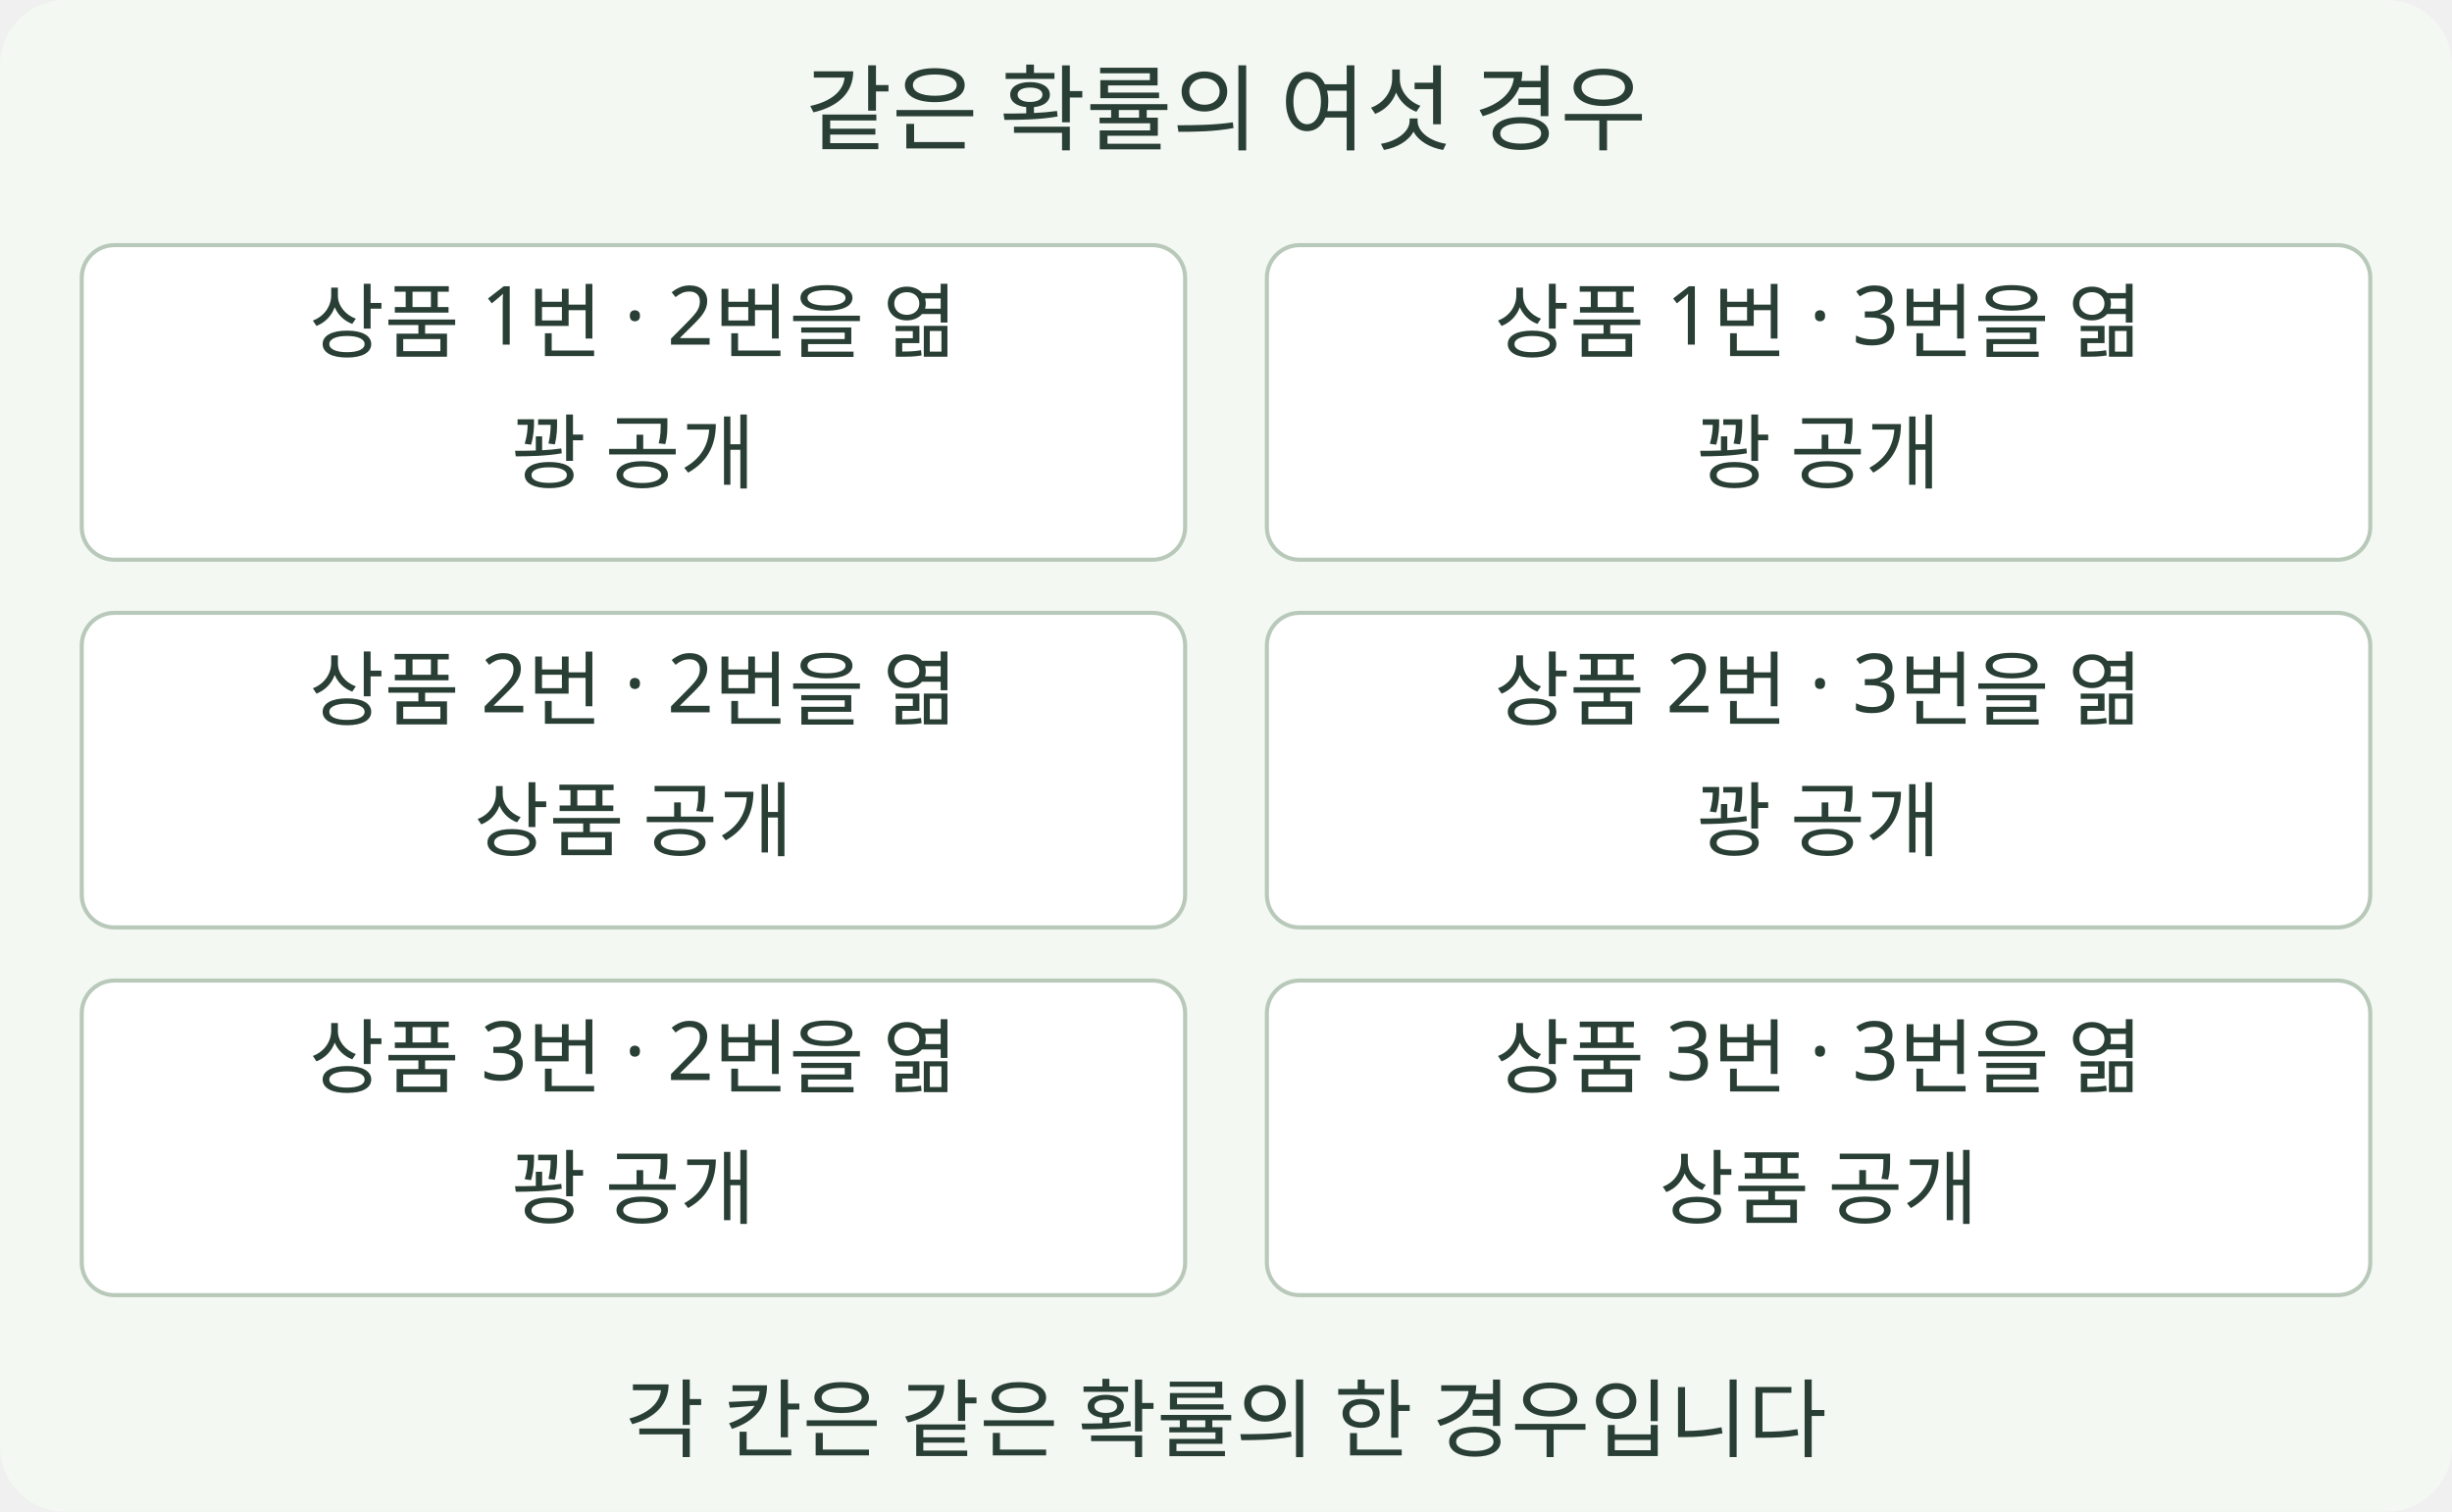
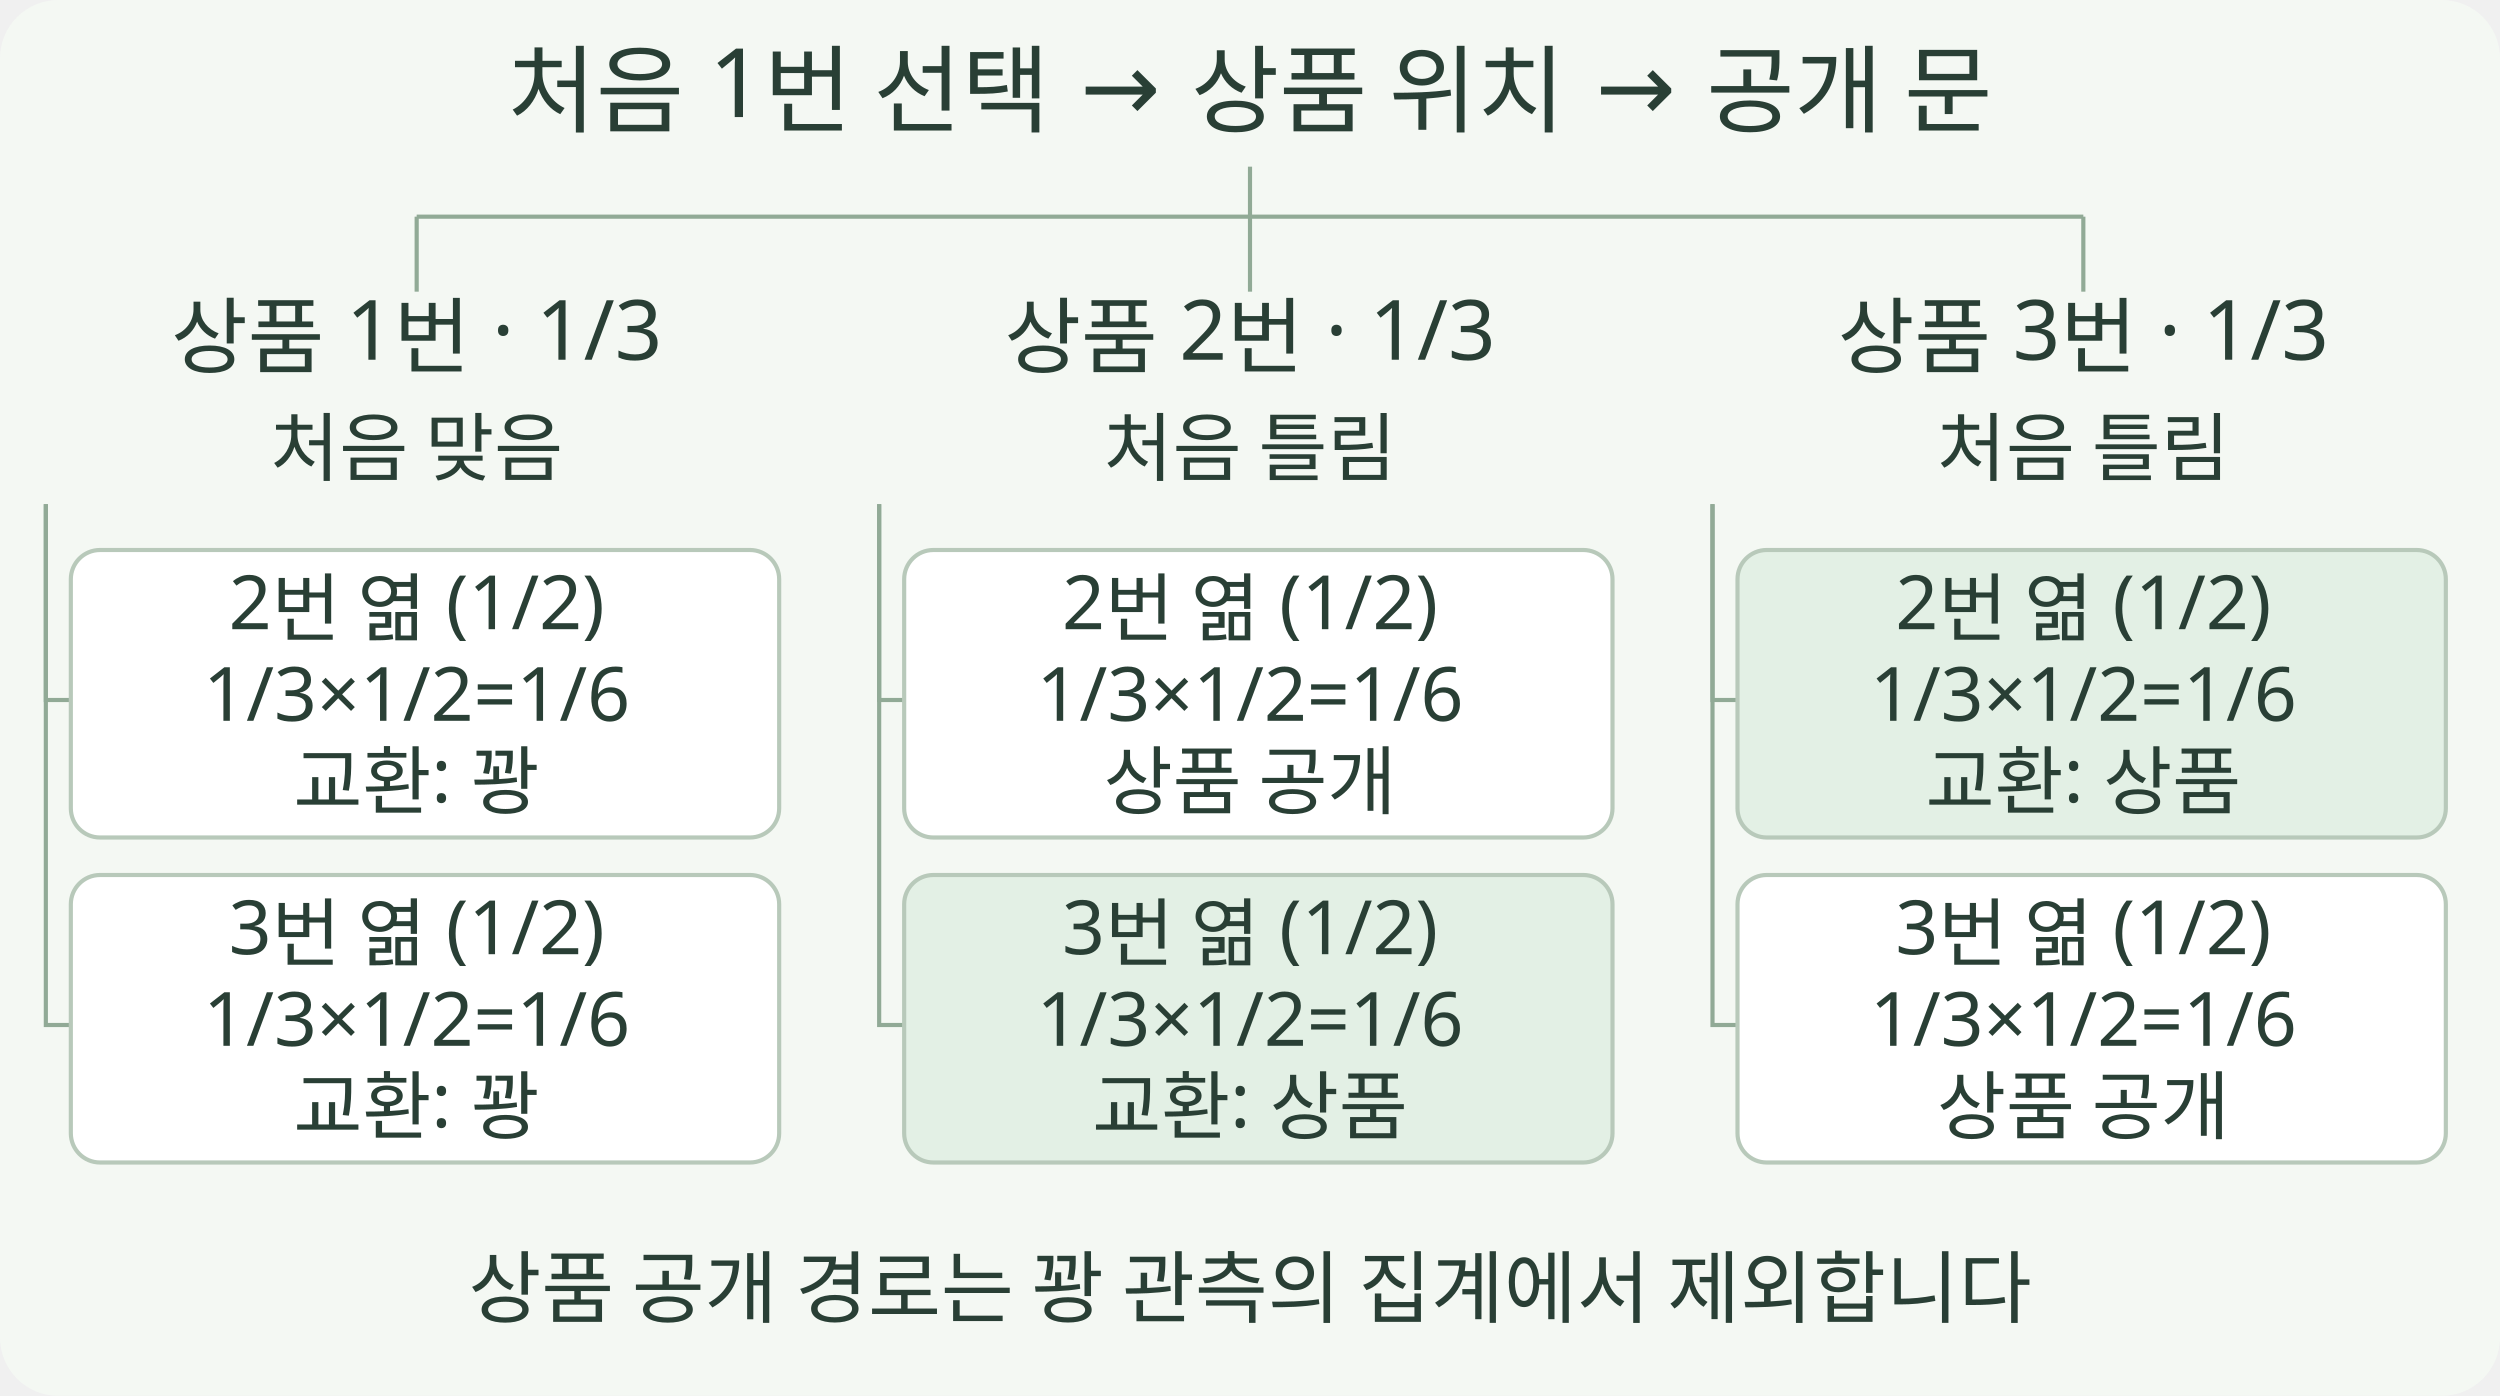
- <svg xmlns="http://www.w3.org/2000/svg" viewBox="0 0 600 370" role="img" aria-labelledby="title desc">
-   <rect width="600" height="370" rx="16" fill="#f4f8f3" />
+ <svg xmlns="http://www.w3.org/2000/svg" viewBox="0 0 600 335" role="img" aria-labelledby="title desc">
+   <rect width="600" height="335" rx="14" fill="#f4f8f3" />
  <g font-family="system-ui,Malgun Gothic,sans-serif" fill="#293f35">
-     <text x="300" y="35" font-size="23" text-anchor="middle">같은 확률의 여섯 경우</text>
-     <rect x="20" y="60" width="270" height="77" rx="8" fill="#fff" stroke="#b8c9ba" />
-     <text x="155" y="86" font-size="20" text-anchor="middle">상품 1번 · 2번을 엶</text>
-     <text x="155" y="118" font-size="20" text-anchor="middle">꽝 공개</text>
-     <rect x="310" y="60" width="270" height="77" rx="8" fill="#fff" stroke="#b8c9ba" />
-     <text x="445" y="86" font-size="20" text-anchor="middle">상품 1번 · 3번을 엶</text>
-     <text x="445" y="118" font-size="20" text-anchor="middle">꽝 공개</text>
-     <rect x="20" y="150" width="270" height="77" rx="8" fill="#fff" stroke="#b8c9ba" />
-     <text x="155" y="176" font-size="20" text-anchor="middle">상품 2번 · 2번을 엶</text>
-     <text x="155" y="208" font-size="20" text-anchor="middle">상품 공개</text>
-     <rect x="310" y="150" width="270" height="77" rx="8" fill="#fff" stroke="#b8c9ba" />
-     <text x="445" y="176" font-size="20" text-anchor="middle">상품 2번 · 3번을 엶</text>
-     <text x="445" y="208" font-size="20" text-anchor="middle">꽝 공개</text>
-     <rect x="20" y="240" width="270" height="77" rx="8" fill="#fff" stroke="#b8c9ba" />
-     <text x="155" y="266" font-size="20" text-anchor="middle">상품 3번 · 2번을 엶</text>
-     <text x="155" y="298" font-size="20" text-anchor="middle">꽝 공개</text>
-     <rect x="310" y="240" width="270" height="77" rx="8" fill="#fff" stroke="#b8c9ba" />
-     <text x="445" y="266" font-size="20" text-anchor="middle">상품 3번 · 3번을 엶</text>
-     <text x="445" y="298" font-size="20" text-anchor="middle">상품 공개</text>
-     <text x="300" y="355" font-size="21" text-anchor="middle">각 칸은 같은 확률의 한 경우입니다</text>
+     <text x="300" y="30" text-anchor="middle" font-size="23">처음 1번 선택 → 상품 위치 → 공개 문</text>
+     <path d="M300 40V52M100.0 52H500.0" stroke="#91aa96" fill="none" />
+     <path d="M100.0 52V70" stroke="#91aa96" />
+     <text x="100.0" y="88" text-anchor="middle" font-size="20">상품 1번 · 1/3</text>
+     <text x="100.0" y="114" text-anchor="middle" font-size="18">처음 맞음</text>
+     <path d="M11.0 121V168H17.0" stroke="#91aa96" fill="none" />
+     <rect x="17.0" y="132" width="170" height="69" rx="7" fill="#fff" stroke="#b8c9ba" />
+     <text x="100.0" y="151" text-anchor="middle" font-size="18">2번 엶 (1/2)</text>
+     <text x="100.0" y="173" text-anchor="middle" font-size="18">1/3×1/2=1/6</text>
+     <text x="100.0" y="194" text-anchor="middle" font-size="18">교환: 꽝</text>
+     <path d="M11.0 121V246H17.0" stroke="#91aa96" fill="none" />
+     <rect x="17.0" y="210" width="170" height="69" rx="7" fill="#fff" stroke="#b8c9ba" />
+     <text x="100.0" y="229" text-anchor="middle" font-size="18">3번 엶 (1/2)</text>
+     <text x="100.0" y="251" text-anchor="middle" font-size="18">1/3×1/2=1/6</text>
+     <text x="100.0" y="272" text-anchor="middle" font-size="18">교환: 꽝</text>
+     <path d="M300.0 52V70" stroke="#91aa96" />
+     <text x="300.0" y="88" text-anchor="middle" font-size="20">상품 2번 · 1/3</text>
+     <text x="300.0" y="114" text-anchor="middle" font-size="18">처음 틀림</text>
+     <path d="M211.0 121V168H217.0" stroke="#91aa96" fill="none" />
+     <rect x="217.0" y="132" width="170" height="69" rx="7" fill="#fff" stroke="#b8c9ba" />
+     <text x="300.0" y="151" text-anchor="middle" font-size="18">2번 엶 (1/2)</text>
+     <text x="300.0" y="173" text-anchor="middle" font-size="18">1/3×1/2=1/6</text>
+     <text x="300.0" y="194" text-anchor="middle" font-size="18">상품 공개</text>
+     <path d="M211.0 121V246H217.0" stroke="#91aa96" fill="none" />
+     <rect x="217.0" y="210" width="170" height="69" rx="7" fill="#e3f0e5" stroke="#b8c9ba" />
+     <text x="300.0" y="229" text-anchor="middle" font-size="18">3번 엶 (1/2)</text>
+     <text x="300.0" y="251" text-anchor="middle" font-size="18">1/3×1/2=1/6</text>
+     <text x="300.0" y="272" text-anchor="middle" font-size="18">교환: 상품</text>
+     <path d="M500.0 52V70" stroke="#91aa96" />
+     <text x="500.0" y="88" text-anchor="middle" font-size="20">상품 3번 · 1/3</text>
+     <text x="500.0" y="114" text-anchor="middle" font-size="18">처음 틀림</text>
+     <path d="M411.0 121V168H417.0" stroke="#91aa96" fill="none" />
+     <rect x="417.0" y="132" width="170" height="69" rx="7" fill="#e3f0e5" stroke="#b8c9ba" />
+     <text x="500.0" y="151" text-anchor="middle" font-size="18">2번 엶 (1/2)</text>
+     <text x="500.0" y="173" text-anchor="middle" font-size="18">1/3×1/2=1/6</text>
+     <text x="500.0" y="194" text-anchor="middle" font-size="18">교환: 상품</text>
+     <path d="M411.0 121V246H417.0" stroke="#91aa96" fill="none" />
+     <rect x="417.0" y="210" width="170" height="69" rx="7" fill="#fff" stroke="#b8c9ba" />
+     <text x="500.0" y="229" text-anchor="middle" font-size="18">3번 엶 (1/2)</text>
+     <text x="500.0" y="251" text-anchor="middle" font-size="18">1/3×1/2=1/6</text>
+     <text x="500.0" y="272" text-anchor="middle" font-size="18">상품 공개</text>
+     <text x="300" y="316" text-anchor="middle" font-size="19">상품 공개 경로는 꽝 관측의 집계에서 제외합니다</text>
  </g>
</svg>
